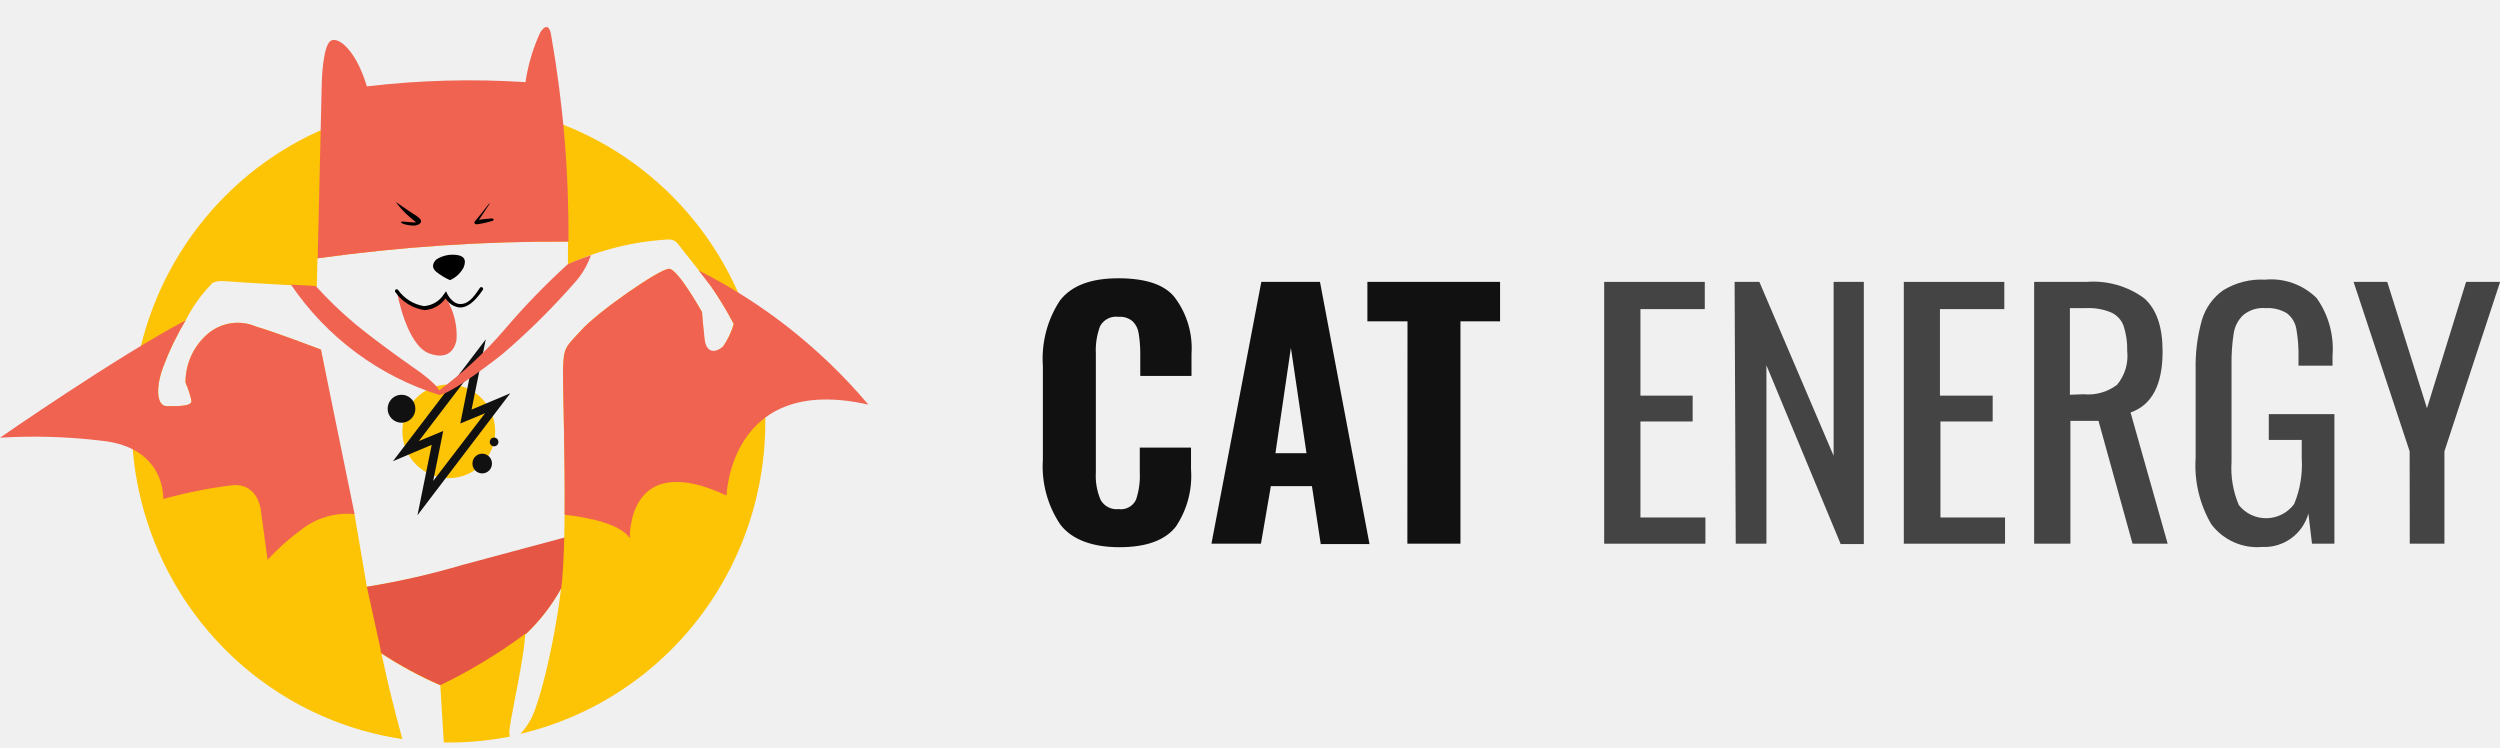
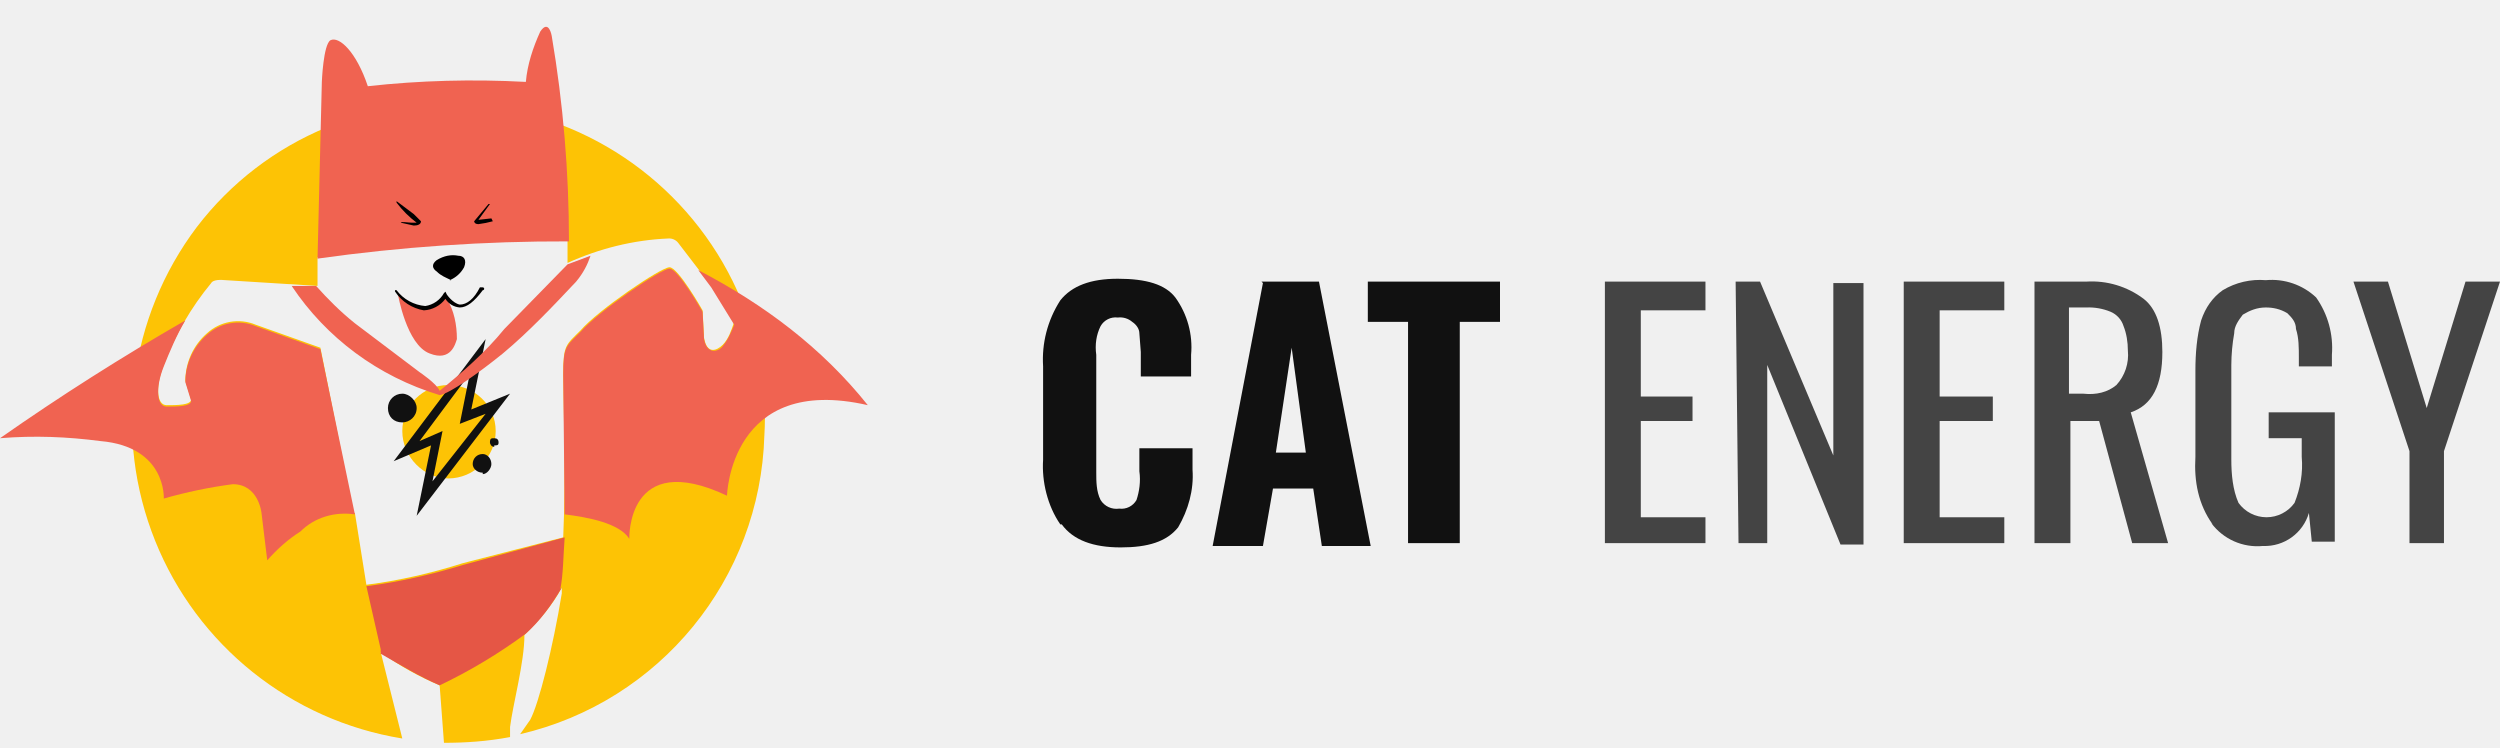
- <svg xmlns="http://www.w3.org/2000/svg" width="174" height="52" viewBox="0 0 174 52" fill="none">
-   <g clip-path="url(#clip0)">
-     <path d="M51.582 20.854C50.097 17.265 47.705 14.131 44.646 11.765C41.586 9.399 37.965 7.883 34.143 7.368C30.321 6.853 26.433 7.357 22.865 8.831C19.297 10.304 16.174 12.695 13.807 15.765C11.44 18.835 9.912 22.478 9.376 26.329C8.84 30.18 9.313 34.106 10.75 37.715C12.186 41.324 14.535 44.491 17.562 46.899C20.59 49.307 24.19 50.873 28.005 51.44C27.505 49.624 26.997 47.617 26.549 45.488C27.852 46.34 29.224 47.082 30.649 47.703C30.649 47.703 30.753 49.58 30.89 51.675C32.431 51.701 33.97 51.564 35.482 51.266C35.443 51.048 35.443 50.824 35.482 50.606C35.732 48.981 36.421 46.053 36.559 44.167C37.552 43.23 38.395 42.142 39.057 40.943L39.005 41.326C38.531 45.027 37.541 48.981 36.938 50.076C36.742 50.438 36.502 50.774 36.223 51.075C39.341 50.337 42.263 48.924 44.785 46.934C47.308 44.943 49.372 42.423 50.833 39.548C52.294 36.673 53.118 33.512 53.247 30.284C53.377 27.056 52.808 23.838 51.582 20.854ZM50.316 24.147C49.937 24.521 49.153 24.773 49.023 23.643C48.894 22.514 48.86 21.723 48.86 21.723C48.86 21.723 47.197 18.742 46.577 18.708C45.957 18.673 41.555 21.723 40.392 23.052C39.384 24.173 39.186 24.095 39.186 26.067C39.186 27.553 39.376 33.167 39.272 37.459L32.251 39.345C30.045 39.983 27.801 40.483 25.532 40.839L24.671 35.773H24.55L22.336 24.33C22.336 24.33 19.054 23.078 17.848 22.74C17.282 22.49 16.657 22.408 16.046 22.505C15.436 22.602 14.865 22.874 14.403 23.287C13.931 23.704 13.553 24.218 13.296 24.796C13.039 25.373 12.908 25.999 12.912 26.632C13.095 27.036 13.233 27.459 13.326 27.892C13.369 28.309 12.292 28.266 11.603 28.266C10.914 28.266 10.81 27.015 11.353 25.546C11.777 24.417 12.301 23.329 12.921 22.296C13.387 21.374 13.988 20.527 14.704 19.785C14.704 19.785 14.825 19.49 15.781 19.577C16.737 19.664 22.052 19.95 22.052 19.95L22.095 17.978C27.872 17.173 33.699 16.784 39.531 16.814C39.531 17.344 39.531 17.874 39.531 18.404C41.739 17.387 44.118 16.797 46.542 16.666C46.672 16.663 46.801 16.692 46.917 16.751C47.032 16.81 47.132 16.897 47.206 17.005C47.499 17.378 49.282 19.611 49.489 19.933C50.068 20.768 50.594 21.638 51.065 22.54C50.904 23.11 50.651 23.651 50.316 24.139V24.147Z" fill="#FDC305" />
-     <path d="M48.636 18.829C49.041 19.351 49.394 19.811 49.498 19.95C50.077 20.785 50.603 21.656 51.074 22.557C50.91 23.109 50.66 23.631 50.333 24.104C49.954 24.477 49.17 24.729 49.041 23.6C48.912 22.47 48.86 21.723 48.86 21.723C48.86 21.723 47.198 18.742 46.578 18.708C45.957 18.673 41.555 21.723 40.392 23.052C39.385 24.173 39.186 24.095 39.186 26.067C39.186 27.371 39.333 31.846 39.298 35.825C40.858 35.999 43.149 36.434 43.838 37.459C43.838 37.459 43.588 31.22 50.566 34.487C50.566 34.487 50.807 25.981 60.438 28.162C57.164 24.284 53.151 21.111 48.636 18.829Z" fill="#F06351" />
-     <path d="M39.565 16.814C39.6 11.999 39.197 7.191 38.359 2.45C38.359 2.45 38.23 1.321 37.61 2.242C37.098 3.343 36.75 4.514 36.576 5.717C32.894 5.479 29.198 5.578 25.533 6.013C24.826 3.623 23.62 2.537 23.043 2.824C22.466 3.111 22.397 5.674 22.397 5.674L22.113 17.978C27.896 17.172 33.728 16.783 39.565 16.814Z" fill="#F06351" />
-     <path d="M39.065 40.943C39.177 40.014 39.237 38.78 39.272 37.416L32.252 39.301C30.046 39.955 27.802 40.468 25.533 40.839L26.489 45.184C26.489 45.279 26.489 45.375 26.549 45.47C27.852 46.323 29.224 47.064 30.649 47.686C32.733 46.681 34.717 45.48 36.576 44.097V44.15C37.565 43.217 38.404 42.135 39.065 40.943Z" fill="#E55645" />
-     <path d="M27.566 14.094C27.523 14.007 28.427 14.685 28.78 14.893C29.133 15.102 29.306 15.258 29.306 15.406C29.306 15.554 29.082 15.701 28.772 15.701C28.462 15.701 27.979 15.597 27.91 15.475C27.841 15.354 28.427 15.475 28.72 15.475H28.97C28.439 15.084 27.967 14.619 27.566 14.094Z" fill="black" />
-     <path d="M34.026 14.189C34.026 14.189 33.165 15.302 33.087 15.354C33.01 15.406 32.941 15.649 33.251 15.606C33.607 15.552 33.959 15.471 34.302 15.362C34.397 15.31 34.362 15.189 34.199 15.206C34.035 15.223 33.613 15.249 33.337 15.302L34.069 14.198C34.069 14.198 34.095 14.094 34.026 14.189Z" fill="black" />
-     <path d="M31.322 19.498C31.721 19.321 32.051 19.016 32.26 18.63C32.502 18.056 32.26 17.839 31.881 17.761C31.36 17.665 30.822 17.77 30.374 18.056C30.038 18.378 30.081 18.69 30.374 18.925C30.665 19.155 30.983 19.348 31.322 19.498Z" fill="black" />
-     <path d="M31.011 20.593C30.912 20.79 30.778 20.967 30.615 21.115C30.37 21.314 30.068 21.429 29.754 21.445C29.279 21.492 28.805 21.355 28.427 21.062C28.253 20.96 28.099 20.828 27.971 20.672C27.884 20.577 27.779 20.503 27.66 20.454C27.66 20.454 28.306 24.026 29.874 24.599C31.442 25.172 31.735 23.939 31.778 23.608C31.83 22.62 31.584 21.638 31.072 20.793C31.072 20.532 31.054 20.706 31.011 20.593Z" fill="#F06351" />
-     <path d="M29.547 21.584C29.144 21.525 28.757 21.385 28.409 21.172C28.061 20.958 27.759 20.676 27.523 20.341C27.502 20.317 27.49 20.287 27.49 20.254C27.49 20.222 27.502 20.192 27.523 20.168C27.534 20.156 27.547 20.147 27.562 20.14C27.577 20.134 27.593 20.131 27.609 20.131C27.625 20.131 27.641 20.134 27.655 20.14C27.67 20.147 27.684 20.156 27.695 20.168C27.908 20.469 28.178 20.725 28.491 20.921C28.802 21.116 29.15 21.247 29.512 21.306C29.799 21.284 30.077 21.194 30.323 21.043C30.568 20.892 30.775 20.684 30.925 20.437L31.046 20.272L31.132 20.463C31.132 20.463 31.459 21.123 31.993 21.158C32.527 21.193 32.906 20.793 33.397 20.037C33.416 20.01 33.444 19.99 33.476 19.984C33.509 19.977 33.542 19.984 33.57 20.003C33.597 20.021 33.616 20.05 33.623 20.082C33.629 20.115 33.622 20.149 33.604 20.176C33.03 21.028 32.487 21.436 31.976 21.401C31.779 21.375 31.589 21.304 31.422 21.195C31.255 21.085 31.115 20.939 31.011 20.767C30.843 21.005 30.624 21.201 30.37 21.342C30.117 21.484 29.836 21.566 29.547 21.584Z" fill="black" />
-     <path d="M31.235 33.279C33.019 33.279 34.465 31.821 34.465 30.021C34.465 28.221 33.019 26.763 31.235 26.763C29.451 26.763 28.005 28.221 28.005 30.021C28.005 31.821 29.451 33.279 31.235 33.279Z" fill="#FDC305" />
-     <path d="M35.516 27.371L32.82 28.509L33.811 23.617L27.35 32.098L30.047 30.959L29.056 35.86L35.516 27.371ZM29.151 30.699L32.734 25.998L32.036 29.474L33.759 28.761L30.15 33.471L30.848 29.995L29.151 30.699Z" fill="#111111" />
-     <path d="M27.945 29.422C28.477 29.422 28.91 28.986 28.91 28.448C28.91 27.911 28.477 27.475 27.945 27.475C27.412 27.475 26.98 27.911 26.98 28.448C26.98 28.986 27.412 29.422 27.945 29.422Z" fill="#111111" />
-     <path d="M33.561 32.949C33.937 32.949 34.242 32.642 34.242 32.263C34.242 31.884 33.937 31.576 33.561 31.576C33.185 31.576 32.881 31.884 32.881 32.263C32.881 32.642 33.185 32.949 33.561 32.949Z" fill="#111111" />
-     <path d="M34.388 31.064C34.555 31.064 34.69 30.928 34.69 30.76C34.69 30.592 34.555 30.456 34.388 30.456C34.222 30.456 34.087 30.592 34.087 30.76C34.087 30.928 34.222 31.064 34.388 31.064Z" fill="#111111" />
-     <path d="M39.522 18.386C37.967 19.8 36.503 21.312 35.138 22.913C33.778 24.503 32.243 25.931 30.564 27.171C30.374 26.71 29.159 25.85 29.159 25.85C29.159 25.85 26.454 23.982 24.68 22.514C23.721 21.708 22.817 20.837 21.975 19.907L20.252 19.811C22.739 23.476 26.383 26.183 30.589 27.492C31.33 27.371 33.415 25.868 34.974 24.642C36.819 23.06 38.546 21.344 40.143 19.507C40.572 18.993 40.904 18.404 41.125 17.769C40.143 18.099 39.522 18.386 39.522 18.386Z" fill="#F06351" />
-     <path d="M22.337 24.33C22.337 24.33 19.055 23.078 17.849 22.74C17.282 22.49 16.657 22.408 16.047 22.505C15.436 22.602 14.866 22.874 14.403 23.287C13.931 23.704 13.554 24.218 13.296 24.796C13.039 25.373 12.908 25.999 12.913 26.632C13.095 27.036 13.233 27.459 13.326 27.892C13.369 28.309 12.293 28.266 11.603 28.266C10.914 28.266 10.811 27.015 11.354 25.546C11.777 24.417 12.302 23.329 12.921 22.296C8.227 24.764 0 30.464 0 30.464C2.353 30.321 4.714 30.391 7.055 30.673C11.578 31.133 11.362 34.731 11.362 34.731C12.953 34.288 14.574 33.966 16.212 33.766C18.038 33.645 18.168 35.608 18.168 35.608L18.624 38.962C19.317 38.206 20.082 37.519 20.907 36.912C21.97 36.053 23.324 35.648 24.68 35.782L22.337 24.33Z" fill="#F06351" />
-     <path d="M73.79 36.495C72.903 35.168 72.478 33.581 72.584 31.985V25.468C72.472 23.86 72.89 22.259 73.773 20.915C74.571 19.878 75.935 19.362 77.864 19.368C79.794 19.374 81.1 19.829 81.784 20.732C82.617 21.852 83.023 23.237 82.929 24.634V26.163H79.363V24.503C79.358 24.067 79.321 23.631 79.251 23.2C79.208 22.888 79.066 22.599 78.846 22.375C78.711 22.257 78.553 22.168 78.383 22.113C78.213 22.058 78.034 22.038 77.856 22.053C77.6 22.015 77.339 22.056 77.108 22.173C76.876 22.29 76.686 22.475 76.564 22.705C76.337 23.315 76.237 23.966 76.271 24.616V32.889C76.231 33.544 76.347 34.199 76.607 34.8C76.731 35.017 76.915 35.193 77.137 35.305C77.359 35.418 77.609 35.463 77.856 35.434C78.098 35.469 78.345 35.425 78.562 35.31C78.778 35.195 78.953 35.013 79.062 34.791C79.27 34.18 79.361 33.534 79.329 32.889V31.151H82.895V32.654C83 34.072 82.626 35.483 81.835 36.66C81.077 37.615 79.768 38.085 77.907 38.085C76.047 38.085 74.591 37.563 73.79 36.495Z" fill="#111111" />
-     <path d="M87.788 19.62H91.871L95.317 37.867H91.923L91.311 33.836H88.451L87.762 37.841H84.317L87.788 19.62ZM90.932 31.542L89.847 24.208L88.77 31.542H90.932Z" fill="#111111" />
-     <path d="M97.962 22.366H95.171V19.62H104.405V22.366H101.648V37.841H97.953L97.962 22.366Z" fill="#111111" />
-     <path d="M111.65 19.62H118.653V21.514H114.174V27.536H117.809V29.335H114.174V36.017H118.696V37.841H111.65V19.62Z" fill="#444444" />
-     <path d="M120.729 19.62H122.452L127.62 31.724V19.62H129.722V37.867H128.111L122.943 25.424V37.841H120.807L120.729 19.62Z" fill="#444444" />
-     <path d="M132.505 19.62H139.499V21.514H135.02V27.536H138.69V29.335H135.055V36.017H139.551V37.841H132.505V19.62Z" fill="#444444" />
-     <path d="M141.576 19.62H145.211C146.643 19.504 148.07 19.907 149.234 20.758C150.095 21.514 150.517 22.748 150.517 24.46C150.517 26.777 149.773 28.194 148.286 28.709L150.87 37.841H148.424L146.055 29.291H144.1V37.841H141.576V19.62ZM145.021 27.44C145.851 27.521 146.681 27.286 147.347 26.78C147.618 26.457 147.82 26.081 147.942 25.676C148.063 25.271 148.101 24.846 148.053 24.425C148.071 23.836 147.986 23.248 147.804 22.687C147.73 22.481 147.615 22.291 147.467 22.13C147.319 21.969 147.141 21.839 146.942 21.749C146.383 21.518 145.78 21.414 145.176 21.445H144.065V27.475L145.021 27.44Z" fill="#444444" />
-     <path d="M153.911 36.495C153.088 35.093 152.707 33.471 152.817 31.846V25.763C152.788 24.59 152.933 23.418 153.248 22.288C153.497 21.438 154.026 20.699 154.747 20.194C155.618 19.664 156.626 19.41 157.641 19.464C158.298 19.401 158.961 19.483 159.582 19.705C160.204 19.927 160.771 20.284 161.242 20.75C162.068 21.918 162.459 23.343 162.344 24.773V25.451H159.976V24.886C159.992 24.21 159.94 23.535 159.821 22.87C159.742 22.444 159.509 22.063 159.166 21.801C158.719 21.535 158.202 21.411 157.684 21.445C157.122 21.396 156.562 21.571 156.125 21.931C155.768 22.273 155.534 22.726 155.462 23.218C155.353 23.933 155.304 24.657 155.315 25.381V32.15C155.247 33.178 155.421 34.209 155.824 35.156C156.057 35.448 156.354 35.681 156.691 35.84C157.028 35.998 157.396 36.076 157.768 36.068C158.139 36.061 158.504 35.968 158.835 35.796C159.165 35.624 159.452 35.379 159.674 35.078C160.089 34.076 160.269 32.99 160.2 31.907V30.621H157.908V28.822H162.474V37.841H160.914L160.665 35.747C160.467 36.443 160.042 37.051 159.459 37.472C158.876 37.893 158.168 38.103 157.452 38.067C156.778 38.127 156.1 38.014 155.481 37.739C154.862 37.465 154.322 37.036 153.911 36.495Z" fill="#444444" />
-     <path d="M167.711 31.411L163.809 19.62H166.152L168.917 28.414L171.639 19.62H174.008L170.132 31.411V37.841H167.72L167.711 31.411Z" fill="#444444" />
+ <svg xmlns="http://www.w3.org/2000/svg" width="174" height="52" fill="none">
+   <defs />
+   <g>
+     <path fill="#FDC305" d="M51.6 20.9A22.2 22.2 0 0034 7.4a21.9 21.9 0 00-20.3 8.4A22.4 22.4 0 0028 51.4l-1.5-6c1.4 1 2.7 1.7 4.1 2.3l.3 4c1.5 0 3-.1 4.6-.4v-.7c.2-1.6 1-4.5 1-6.4 1-1 1.9-2 2.6-3.3v.4c-.6 3.7-1.6 7.7-2.2 8.8l-.7 1a22 22 0 0017-20.8c.2-3.2-.4-6.5-1.6-9.4zM50.3 24c-.4.4-1.1.7-1.3-.5l-.1-1.9s-1.7-3-2.3-3c-.6 0-5 3-6.2 4.4-1 1-1.2 1-1.2 3 0 1.5.2 7 0 11.4l-7 1.8c-2.2.7-4.4 1.2-6.7 1.5l-.8-5h-.1l-2.3-11.5-4.5-1.6a3.2 3.2 0 00-3.4.6 4.4 4.4 0 00-1.5 3.3l.4 1.3c0 .4-1 .4-1.7.4s-.8-1.3-.2-2.8a19.9 19.9 0 013.3-5.7s.1-.3 1-.2l6.4.4v-2a122 122 0 0117.4-1.2v1.6c2.2-1 4.6-1.6 7-1.7a.8.8 0 01.7.3l2.3 3 1.6 2.5c-.2.6-.4 1.2-.8 1.6z" />
+     <path fill="#F06351" d="M48.6 18.8l.9 1.2 1.6 2.6c-.2.5-.4 1-.8 1.5-.3.4-1.1.6-1.3-.5l-.1-1.9s-1.7-3-2.3-3c-.6 0-5 3-6.2 4.4-1 1-1.2 1-1.2 3l.1 9.7c1.6.2 3.8.6 4.5 1.7 0 0-.2-6.3 6.8-3 0 0 .2-8.5 9.8-6.3-3.2-4-7.2-7-11.8-9.4zM39.6 16.8c0-4.8-.4-9.6-1.2-14.3 0 0-.2-1.2-.8-.3-.5 1.1-.9 2.3-1 3.5-3.7-.2-7.4-.1-11 .3-.8-2.4-2-3.5-2.6-3.2-.5.3-.6 2.9-.6 2.9L22.1 18a122 122 0 0117.5-1.2z" />
+     <path fill="#E55645" d="M39 41c.2-1 .2-2.2.3-3.6l-7 1.9c-2.3.7-4.5 1.2-6.8 1.5l1 4.4v.3c1.4.8 2.7 1.6 4.1 2.2 2.1-1 4.1-2.2 6-3.6 1-.9 1.8-2 2.5-3.2z" />
+     <path fill="#000" d="M27.6 14l1.2.9.5.5c0 .2-.2.3-.5.3l-.9-.2c0-.1.5 0 .8 0h.3a7 7 0 01-1.4-1.4zM34 14.2l-1 1.2s0 .2.3.2a7 7 0 001-.2l-.1-.2-.9.1.8-1.1s0-.1 0 0zM31.3 19.5a2 2 0 001-.9c.2-.5 0-.8-.4-.8-.5-.1-1 0-1.5.3-.4.3-.3.6 0 .8.3.3.6.4 1 .6z" />
+     <path fill="#F06351" d="M31 20.6c0 .2-.2.4-.4.5-.2.2-.5.3-.8.3-.5 0-1 0-1.4-.3l-.4-.4-.3-.2s.6 3.5 2.2 4.1c1.5.6 1.8-.7 1.9-1 0-1-.2-2-.7-2.8v-.2z" />
+     <path fill="#000" d="M29.5 21.6a3 3 0 01-2-1.3.1.1 0 010-.1.1.1 0 01.1 0 2.8 2.8 0 002 1.1 1.8 1.8 0 001.3-.9l.1-.1.1.2s.4.6.9.7c.5 0 1-.4 1.4-1.2h.2a.1.1 0 010 .2c-.6.8-1.1 1.2-1.6 1.2a1.3 1.3 0 01-1-.6 2 2 0 01-1.5.8z" />
+     <path fill="#FDC305" d="M31.2 33.3c1.8 0 3.3-1.5 3.3-3.3 0-1.8-1.5-3.2-3.3-3.2A3.2 3.2 0 0028 30c0 1.8 1.5 3.3 3.2 3.3z" />
+     <path fill="#111" d="M35.5 27.4l-2.7 1.1 1-4.9-6.4 8.5L30 31l-1 4.9 6.5-8.5zm-6.3 3.3l3.5-4.7-.7 3.5 1.8-.7-3.7 4.7.7-3.5-1.6.7zM28 29.4c.5 0 1-.4 1-1 0-.5-.5-1-1-1a1 1 0 00-1 1c0 .6.4 1 1 1zM33.6 33c.3 0 .6-.4.6-.7 0-.4-.3-.7-.6-.7-.4 0-.7.3-.7.7 0 .3.3.6.7.6zM34.4 31c.2 0 .3 0 .3-.2s-.1-.3-.3-.3c-.2 0-.3 0-.3.3 0 .1.1.3.3.3z" />
+     <path fill="#F06351" d="M39.5 18.4l-4.4 4.5c-1.3 1.6-2.9 3-4.5 4.3-.2-.5-1.4-1.3-1.4-1.3l-4.5-3.4c-1-.8-1.9-1.7-2.7-2.6h-1.7c2.4 3.6 6 6.3 10.3 7.6.7-.1 2.8-1.6 4.4-2.9 1.8-1.5 3.5-3.3 5.1-5 .5-.6.8-1.2 1-1.8l-1.6.6zM22.3 24.3l-4.5-1.6a3.2 3.2 0 00-3.4.6 4.4 4.4 0 00-1.5 3.3l.4 1.3c0 .4-1 .4-1.7.4s-.8-1.3-.2-2.8c.4-1 .9-2.2 1.5-3.2A172 172 0 000 30.5c2.4-.2 4.7-.1 7 .2 4.6.4 4.4 4 4.4 4a33 33 0 014.8-1c1.8 0 2 2 2 2l.4 3.3c.7-.8 1.5-1.5 2.3-2 1-1 2.4-1.4 3.8-1.2l-2.4-11.5z" />
+     <path fill="#111" d="M73.8 36.5c-.9-1.3-1.3-3-1.2-4.5v-6.5c-.1-1.6.3-3.2 1.2-4.6.8-1 2.1-1.5 4-1.5 2 0 3.3.4 4 1.3a5.9 5.9 0 011.1 4v1.5h-3.5v-1.7l-.1-1.3c0-.3-.2-.6-.5-.8a1.3 1.3 0 00-1-.3 1.2 1.2 0 00-1.2.6c-.3.6-.4 1.3-.3 2v8.2c0 .6 0 1.3.3 1.9a1.3 1.3 0 001.3.6 1.2 1.2 0 001.2-.6c.2-.6.3-1.3.2-2v-1.6H83v1.5c.1 1.4-.3 2.8-1 4-.8 1-2.1 1.4-4 1.4s-3.3-.5-4.1-1.6zM87.8 19.6h4L95.4 38H92l-.6-4h-2.8l-.7 4h-3.5l3.5-18.3zm3.1 12l-1-7.4-1.1 7.3h2.1zM98 22.4h-2.8v-2.8h9.2v2.8h-2.8v15.4H98V22.4z" />
+     <path fill="#444" d="M111.7 19.6h7v2h-4.5v6h3.6v1.7h-3.6V36h4.5v1.8h-7V19.6zM120.7 19.6h1.8l5.1 12.1v-12h2.1v18.2h-1.6L123 25.4v12.4h-2l-.2-18.2zM132.5 19.6h7v2H135v6h3.7v1.7H135V36h4.5v1.8h-7V19.6zM141.6 19.6h3.6a6 6 0 014 1.2c.9.7 1.3 2 1.3 3.7 0 2.3-.7 3.7-2.2 4.2l2.6 9.1h-2.5l-2.3-8.5h-2v8.5h-2.5V19.6zm3.4 7.8c.9.1 1.7-.1 2.3-.6a3.1 3.1 0 00.8-2.4c0-.6-.1-1.2-.3-1.7a1.6 1.6 0 00-.9-1 4 4 0 00-1.7-.3H144v6h1zM154 36.5c-1-1.4-1.3-3-1.2-4.7v-6c0-1.2.1-2.4.4-3.5.3-.9.8-1.6 1.5-2.1a5 5 0 013-.7 4.5 4.5 0 013.5 1.2 6.1 6.1 0 011.1 4v.8H160v-.6c0-.7 0-1.4-.2-2 0-.5-.3-.8-.6-1.1-.5-.3-1-.4-1.5-.4-.6 0-1.1.2-1.6.5-.3.4-.6.8-.6 1.3a13 13 0 00-.2 2.2V32c0 1 .1 2.1.5 3a2.4 2.4 0 003.9 0c.4-1 .6-2.1.5-3.2v-1.3h-2.3v-1.8h4.6v9h-1.6l-.2-2a3.2 3.2 0 01-3.2 2.3 4 4 0 01-3.6-1.6zM167.7 31.4l-3.9-11.8h2.4l2.7 8.8 2.7-8.8h2.4l-3.9 11.8v6.4h-2.4v-6.4z" />
  </g>
  <defs>
-     <clipPath id="clip0">
-       <rect width="174" height="51.683" fill="white" />
+     <clipPath>
+       <path fill="#fff" d="M0 0h174v51.7H0z" />
    </clipPath>
  </defs>
</svg>
